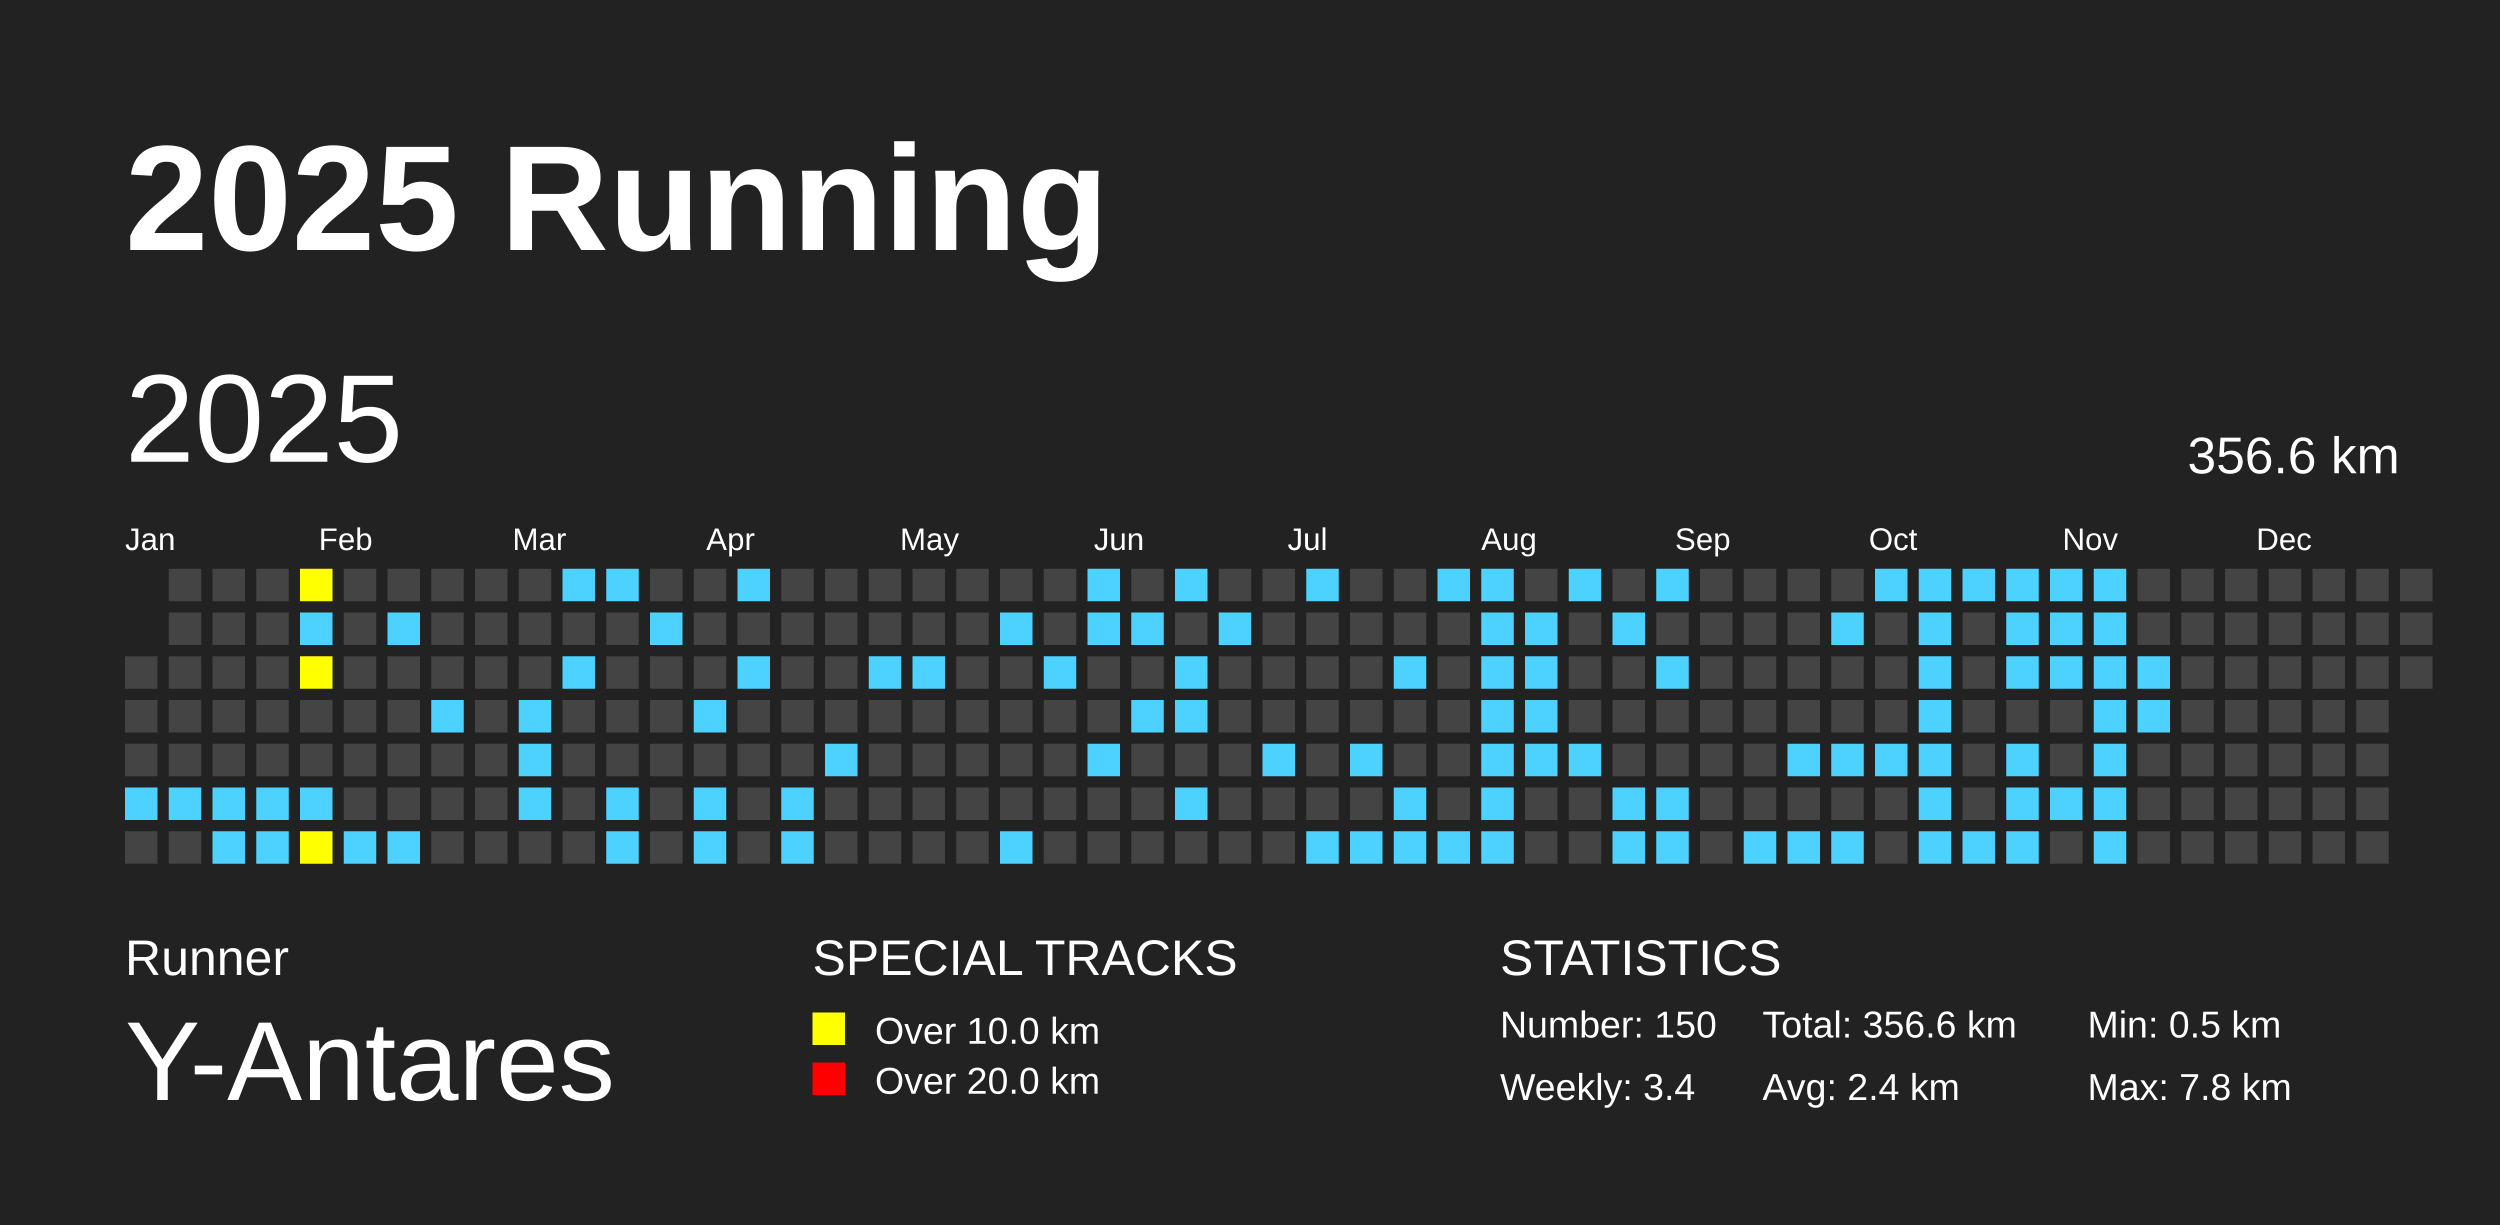
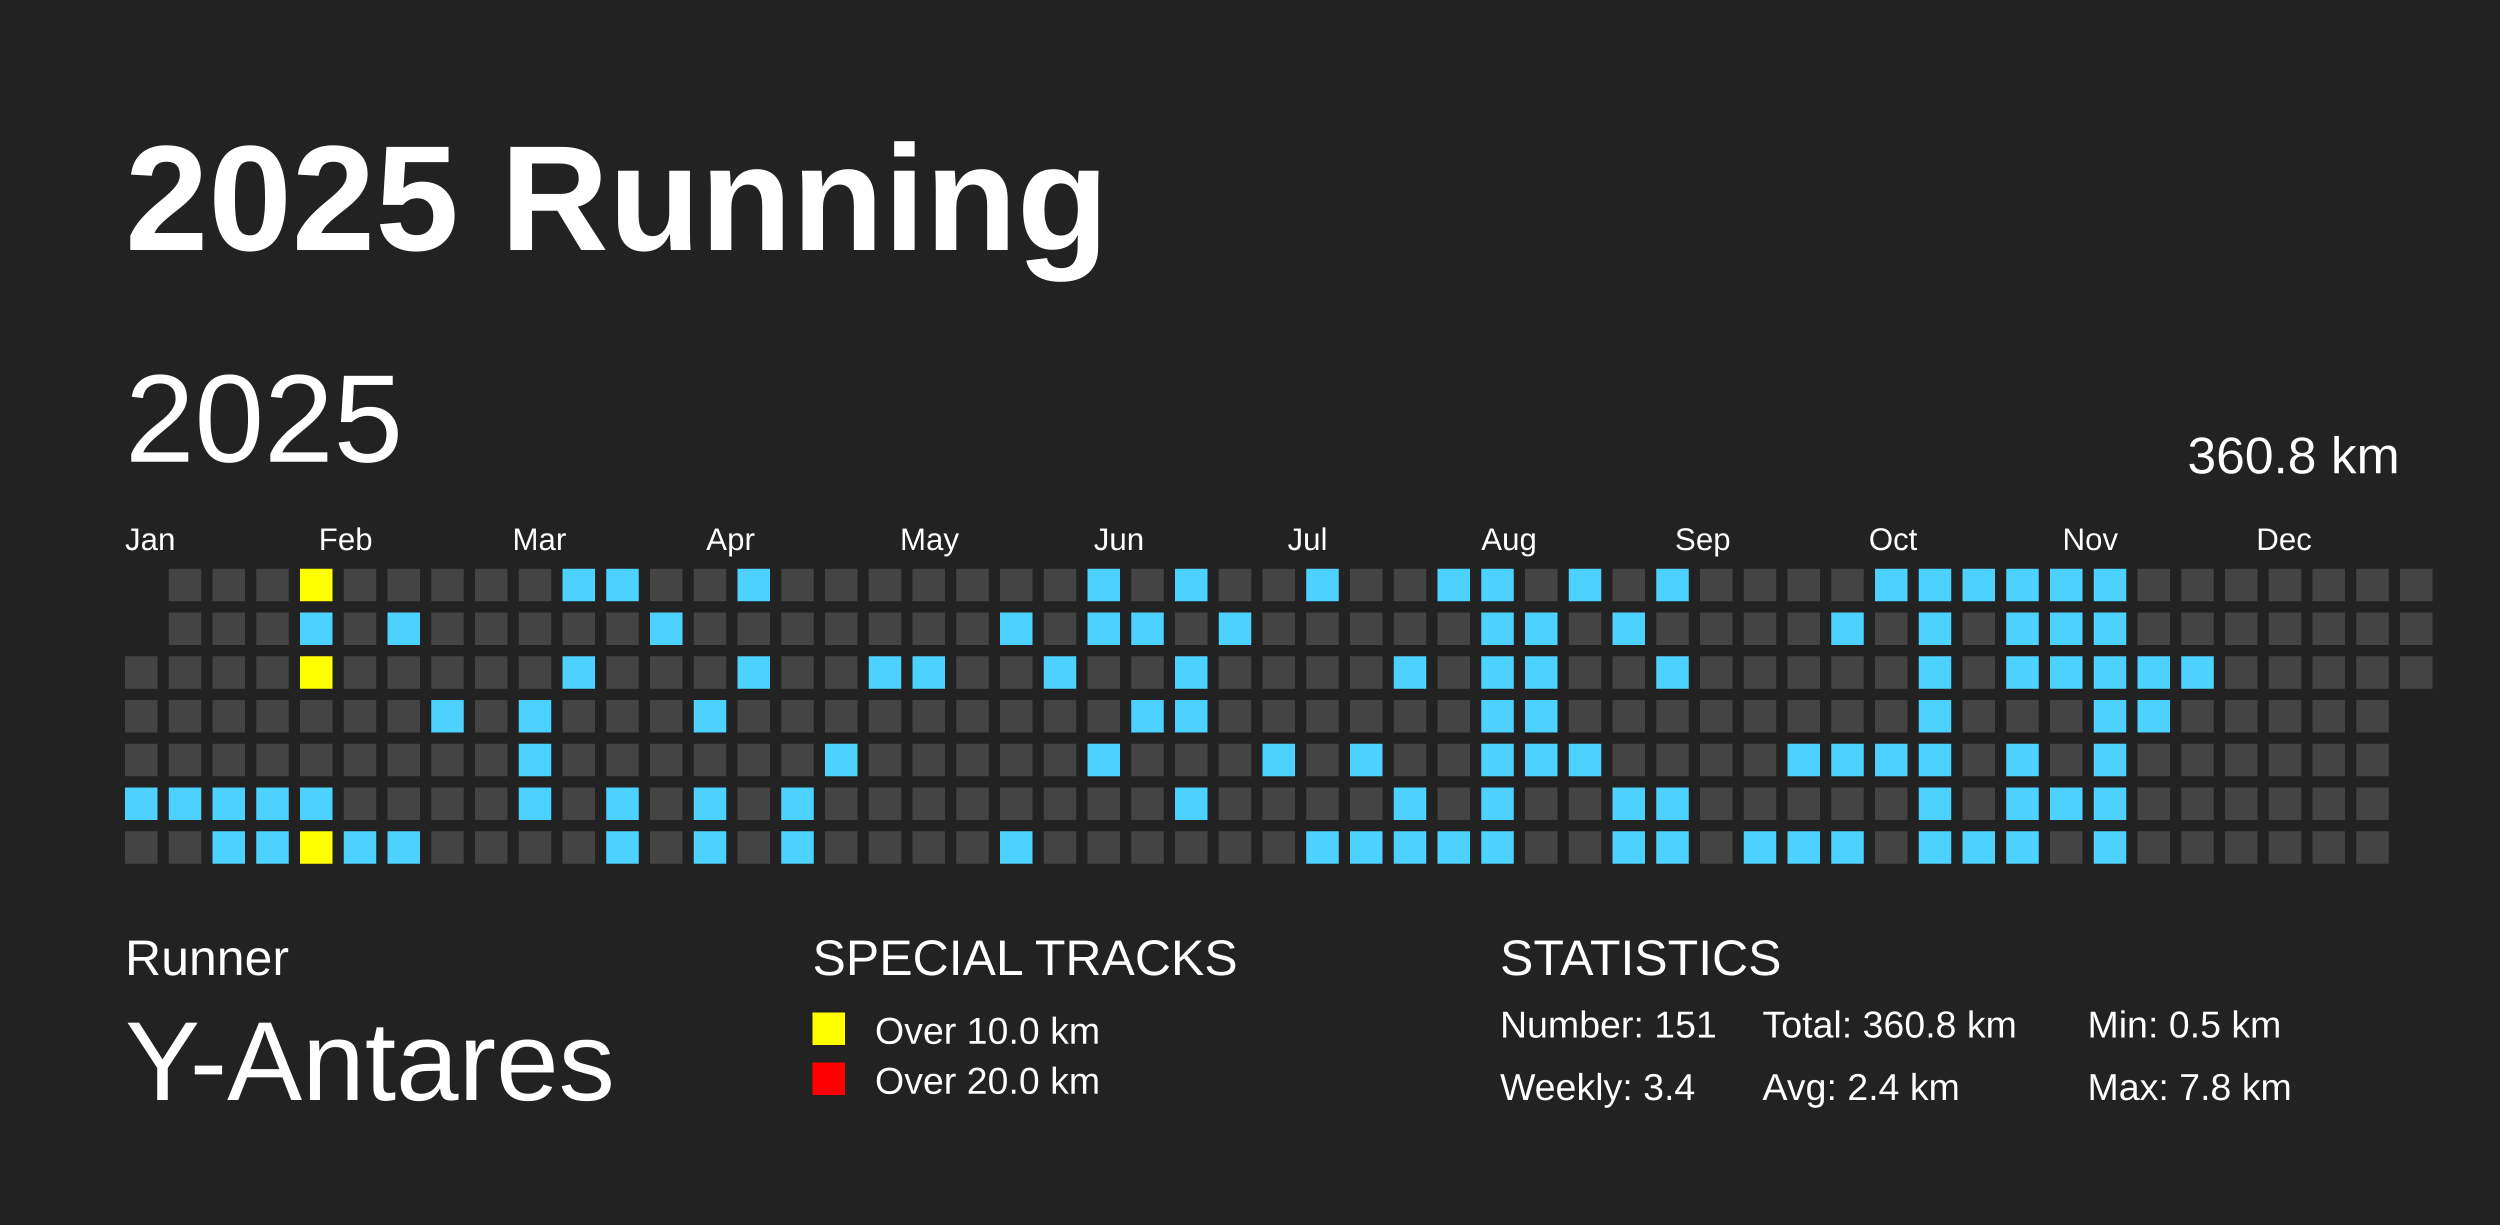
<svg xmlns="http://www.w3.org/2000/svg" baseProfile="full" height="98mm" version="1.1" viewBox="0,0,200,98" width="200mm">
  <defs />
  <rect fill="#222222" height="98" width="200" x="0" y="0" />
  <text fill="#FFFFFF" style="font-size:12px; font-family:Arial; font-weight:bold;" x="10" y="20">2025 Running</text>
  <text fill="#FFFFFF" style="font-size:4px; font-family:Arial" x="10" y="78">Runner</text>
  <text fill="#FFFFFF" style="font-size:9px; font-family:Arial" x="10" y="88">Y-Antares</text>
  <text fill="#FFFFFF" style="font-size:4px; font-family:Arial" x="65" y="78">SPECIAL TRACKS</text>
  <rect fill="yellow" height="2.6" width="2.6" x="65" y="81" />
  <text fill="#FFFFFF" style="font-size:3px; font-family:Arial" x="70" y="83.5">Over 10.0 km</text>
  <rect fill="red" height="2.6" width="2.6" x="65" y="85" />
  <text fill="#FFFFFF" style="font-size:3px; font-family:Arial" x="70" y="87.5">Over 20.0 km</text>
  <text fill="#FFFFFF" style="font-size:4px; font-family:Arial" x="120" y="78">STATISTICS</text>
-   <text fill="#FFFFFF" style="font-size:3px; font-family:Arial" x="120" y="83">Number: 150</text>
+   <text fill="#FFFFFF" style="font-size:3px; font-family:Arial" x="120" y="83">Number: 151</text>
  <text fill="#FFFFFF" style="font-size:3px; font-family:Arial" x="120" y="88">Weekly: 3.4</text>
-   <text fill="#FFFFFF" style="font-size:3px; font-family:Arial" x="141" y="83">Total: 356.6 km</text>
+   <text fill="#FFFFFF" style="font-size:3px; font-family:Arial" x="141" y="83">Total: 360.8 km</text>
  <text fill="#FFFFFF" style="font-size:3px; font-family:Arial" x="141" y="88">Avg: 2.4 km</text>
  <text fill="#FFFFFF" style="font-size:3px; font-family:Arial" x="167" y="83">Min: 0.5 km</text>
  <text fill="#FFFFFF" style="font-size:3px; font-family:Arial" x="167" y="88">Max: 7.8 km</text>
  <text dominant-baseline="hanging" fill="#FFFFFF" style="font-size:10.0px; font-family:Arial;" x="10" y="30">2025</text>
-   <text dominant-baseline="hanging" fill="#FFFFFF" style="font-size:4.125px; font-family:Arial;" x="175" y="35">356.6 km</text>
+   <text dominant-baseline="hanging" fill="#FFFFFF" style="font-size:4.125px; font-family:Arial;" x="175" y="35">360.8 km</text>
  <text fill="#FFFFFF" style="font-size:2.5px; font-family:Arial" x="10.0" y="44">Jan</text>
  <text fill="#FFFFFF" style="font-size:2.5px; font-family:Arial" x="25.5" y="44">Feb</text>
  <text fill="#FFFFFF" style="font-size:2.5px; font-family:Arial" x="41.0" y="44">Mar</text>
  <text fill="#FFFFFF" style="font-size:2.5px; font-family:Arial" x="56.5" y="44">Apr</text>
  <text fill="#FFFFFF" style="font-size:2.5px; font-family:Arial" x="72.0" y="44">May</text>
  <text fill="#FFFFFF" style="font-size:2.5px; font-family:Arial" x="87.5" y="44">Jun</text>
  <text fill="#FFFFFF" style="font-size:2.5px; font-family:Arial" x="103.0" y="44">Jul</text>
  <text fill="#FFFFFF" style="font-size:2.5px; font-family:Arial" x="118.5" y="44">Aug</text>
  <text fill="#FFFFFF" style="font-size:2.5px; font-family:Arial" x="134.0" y="44">Sep</text>
  <text fill="#FFFFFF" style="font-size:2.5px; font-family:Arial" x="149.5" y="44">Oct</text>
  <text fill="#FFFFFF" style="font-size:2.5px; font-family:Arial" x="165.0" y="44">Nov</text>
  <text fill="#FFFFFF" style="font-size:2.5px; font-family:Arial" x="180.5" y="44">Dec</text>
  <rect fill="#444444" height="2.6" width="2.6" x="10.0" y="52.5" />
  <rect fill="#444444" height="2.6" width="2.6" x="10.0" y="56.0" />
  <rect fill="#444444" height="2.6" width="2.6" x="10.0" y="59.5" />
  <rect fill="#4DD2FF" height="2.6" width="2.6" x="10.0" y="63.0" />
  <rect fill="#444444" height="2.6" width="2.6" x="10.0" y="66.5" />
  <rect fill="#444444" height="2.6" width="2.6" x="13.5" y="45.5" />
  <rect fill="#444444" height="2.6" width="2.6" x="13.5" y="49.0" />
  <rect fill="#444444" height="2.6" width="2.6" x="13.5" y="52.5" />
  <rect fill="#444444" height="2.6" width="2.6" x="13.5" y="56.0" />
  <rect fill="#444444" height="2.6" width="2.6" x="13.5" y="59.5" />
  <rect fill="#4DD2FF" height="2.6" width="2.6" x="13.5" y="63.0" />
  <rect fill="#444444" height="2.6" width="2.6" x="13.5" y="66.5" />
  <rect fill="#444444" height="2.6" width="2.6" x="17.0" y="45.5" />
  <rect fill="#444444" height="2.6" width="2.6" x="17.0" y="49.0" />
  <rect fill="#444444" height="2.6" width="2.6" x="17.0" y="52.5" />
  <rect fill="#444444" height="2.6" width="2.6" x="17.0" y="56.0" />
  <rect fill="#444444" height="2.6" width="2.6" x="17.0" y="59.5" />
  <rect fill="#4DD2FF" height="2.6" width="2.6" x="17.0" y="63.0" />
  <rect fill="#4DD2FF" height="2.6" width="2.6" x="17.0" y="66.5" />
  <rect fill="#444444" height="2.6" width="2.6" x="20.5" y="45.5" />
  <rect fill="#444444" height="2.6" width="2.6" x="20.5" y="49.0" />
  <rect fill="#444444" height="2.6" width="2.6" x="20.5" y="52.5" />
  <rect fill="#444444" height="2.6" width="2.6" x="20.5" y="56.0" />
  <rect fill="#444444" height="2.6" width="2.6" x="20.5" y="59.5" />
  <rect fill="#4DD2FF" height="2.6" width="2.6" x="20.5" y="63.0" />
  <rect fill="#4DD2FF" height="2.6" width="2.6" x="20.5" y="66.5" />
  <rect fill="yellow" height="2.6" width="2.6" x="24.0" y="45.5" />
  <rect fill="#4DD2FF" height="2.6" width="2.6" x="24.0" y="49.0" />
  <rect fill="yellow" height="2.6" width="2.6" x="24.0" y="52.5" />
  <rect fill="#444444" height="2.6" width="2.6" x="24.0" y="56.0" />
  <rect fill="#444444" height="2.6" width="2.6" x="24.0" y="59.5" />
  <rect fill="#4DD2FF" height="2.6" width="2.6" x="24.0" y="63.0" />
  <rect fill="yellow" height="2.6" width="2.6" x="24.0" y="66.5" />
  <rect fill="#444444" height="2.6" width="2.6" x="27.5" y="45.5" />
  <rect fill="#444444" height="2.6" width="2.6" x="27.5" y="49.0" />
  <rect fill="#444444" height="2.6" width="2.6" x="27.5" y="52.5" />
  <rect fill="#444444" height="2.6" width="2.6" x="27.5" y="56.0" />
  <rect fill="#444444" height="2.6" width="2.6" x="27.5" y="59.5" />
  <rect fill="#444444" height="2.6" width="2.6" x="27.5" y="63.0" />
  <rect fill="#4DD2FF" height="2.6" width="2.6" x="27.5" y="66.5" />
  <rect fill="#444444" height="2.6" width="2.6" x="31.0" y="45.5" />
  <rect fill="#4DD2FF" height="2.6" width="2.6" x="31.0" y="49.0" />
  <rect fill="#444444" height="2.6" width="2.6" x="31.0" y="52.5" />
  <rect fill="#444444" height="2.6" width="2.6" x="31.0" y="56.0" />
  <rect fill="#444444" height="2.6" width="2.6" x="31.0" y="59.5" />
  <rect fill="#444444" height="2.6" width="2.6" x="31.0" y="63.0" />
  <rect fill="#4DD2FF" height="2.6" width="2.6" x="31.0" y="66.5" />
  <rect fill="#444444" height="2.6" width="2.6" x="34.5" y="45.5" />
  <rect fill="#444444" height="2.6" width="2.6" x="34.5" y="49.0" />
  <rect fill="#444444" height="2.6" width="2.6" x="34.5" y="52.5" />
  <rect fill="#4DD2FF" height="2.6" width="2.6" x="34.5" y="56.0" />
  <rect fill="#444444" height="2.6" width="2.6" x="34.5" y="59.5" />
  <rect fill="#444444" height="2.6" width="2.6" x="34.5" y="63.0" />
  <rect fill="#444444" height="2.6" width="2.6" x="34.5" y="66.5" />
  <rect fill="#444444" height="2.6" width="2.6" x="38.0" y="45.5" />
  <rect fill="#444444" height="2.6" width="2.6" x="38.0" y="49.0" />
  <rect fill="#444444" height="2.6" width="2.6" x="38.0" y="52.5" />
  <rect fill="#444444" height="2.6" width="2.6" x="38.0" y="56.0" />
  <rect fill="#444444" height="2.6" width="2.6" x="38.0" y="59.5" />
  <rect fill="#444444" height="2.6" width="2.6" x="38.0" y="63.0" />
  <rect fill="#444444" height="2.6" width="2.6" x="38.0" y="66.5" />
  <rect fill="#444444" height="2.6" width="2.6" x="41.5" y="45.5" />
  <rect fill="#444444" height="2.6" width="2.6" x="41.5" y="49.0" />
  <rect fill="#444444" height="2.6" width="2.6" x="41.5" y="52.5" />
  <rect fill="#4DD2FF" height="2.6" width="2.6" x="41.5" y="56.0" />
  <rect fill="#4DD2FF" height="2.6" width="2.6" x="41.5" y="59.5" />
  <rect fill="#4DD2FF" height="2.6" width="2.6" x="41.5" y="63.0" />
  <rect fill="#444444" height="2.6" width="2.6" x="41.5" y="66.5" />
  <rect fill="#4DD2FF" height="2.6" width="2.6" x="45.0" y="45.5" />
  <rect fill="#444444" height="2.6" width="2.6" x="45.0" y="49.0" />
  <rect fill="#4DD2FF" height="2.6" width="2.6" x="45.0" y="52.5" />
  <rect fill="#444444" height="2.6" width="2.6" x="45.0" y="56.0" />
  <rect fill="#444444" height="2.6" width="2.6" x="45.0" y="59.5" />
  <rect fill="#444444" height="2.6" width="2.6" x="45.0" y="63.0" />
  <rect fill="#444444" height="2.6" width="2.6" x="45.0" y="66.5" />
  <rect fill="#4DD2FF" height="2.6" width="2.6" x="48.5" y="45.5" />
  <rect fill="#444444" height="2.6" width="2.6" x="48.5" y="49.0" />
  <rect fill="#444444" height="2.6" width="2.6" x="48.5" y="52.5" />
  <rect fill="#444444" height="2.6" width="2.6" x="48.5" y="56.0" />
  <rect fill="#444444" height="2.6" width="2.6" x="48.5" y="59.5" />
  <rect fill="#4DD2FF" height="2.6" width="2.6" x="48.5" y="63.0" />
  <rect fill="#4DD2FF" height="2.6" width="2.6" x="48.5" y="66.5" />
  <rect fill="#444444" height="2.6" width="2.6" x="52.0" y="45.5" />
  <rect fill="#4DD2FF" height="2.6" width="2.6" x="52.0" y="49.0" />
  <rect fill="#444444" height="2.6" width="2.6" x="52.0" y="52.5" />
  <rect fill="#444444" height="2.6" width="2.6" x="52.0" y="56.0" />
  <rect fill="#444444" height="2.6" width="2.6" x="52.0" y="59.5" />
  <rect fill="#444444" height="2.6" width="2.6" x="52.0" y="63.0" />
  <rect fill="#444444" height="2.6" width="2.6" x="52.0" y="66.5" />
  <rect fill="#444444" height="2.6" width="2.6" x="55.5" y="45.5" />
  <rect fill="#444444" height="2.6" width="2.6" x="55.5" y="49.0" />
  <rect fill="#444444" height="2.6" width="2.6" x="55.5" y="52.5" />
  <rect fill="#4DD2FF" height="2.6" width="2.6" x="55.5" y="56.0" />
  <rect fill="#444444" height="2.6" width="2.6" x="55.5" y="59.5" />
  <rect fill="#4DD2FF" height="2.6" width="2.6" x="55.5" y="63.0" />
  <rect fill="#4DD2FF" height="2.6" width="2.6" x="55.5" y="66.5" />
  <rect fill="#4DD2FF" height="2.6" width="2.6" x="59.0" y="45.5" />
  <rect fill="#444444" height="2.6" width="2.6" x="59.0" y="49.0" />
  <rect fill="#4DD2FF" height="2.6" width="2.6" x="59.0" y="52.5" />
  <rect fill="#444444" height="2.6" width="2.6" x="59.0" y="56.0" />
  <rect fill="#444444" height="2.6" width="2.6" x="59.0" y="59.5" />
  <rect fill="#444444" height="2.6" width="2.6" x="59.0" y="63.0" />
  <rect fill="#444444" height="2.6" width="2.6" x="59.0" y="66.5" />
  <rect fill="#444444" height="2.6" width="2.6" x="62.5" y="45.5" />
  <rect fill="#444444" height="2.6" width="2.6" x="62.5" y="49.0" />
  <rect fill="#444444" height="2.6" width="2.6" x="62.5" y="52.5" />
  <rect fill="#444444" height="2.6" width="2.6" x="62.5" y="56.0" />
  <rect fill="#444444" height="2.6" width="2.6" x="62.5" y="59.5" />
  <rect fill="#4DD2FF" height="2.6" width="2.6" x="62.5" y="63.0" />
  <rect fill="#4DD2FF" height="2.6" width="2.6" x="62.5" y="66.5" />
  <rect fill="#444444" height="2.6" width="2.6" x="66.0" y="45.5" />
  <rect fill="#444444" height="2.6" width="2.6" x="66.0" y="49.0" />
  <rect fill="#444444" height="2.6" width="2.6" x="66.0" y="52.5" />
  <rect fill="#444444" height="2.6" width="2.6" x="66.0" y="56.0" />
  <rect fill="#4DD2FF" height="2.6" width="2.6" x="66.0" y="59.5" />
  <rect fill="#444444" height="2.6" width="2.6" x="66.0" y="63.0" />
  <rect fill="#444444" height="2.6" width="2.6" x="66.0" y="66.5" />
  <rect fill="#444444" height="2.6" width="2.6" x="69.5" y="45.5" />
  <rect fill="#444444" height="2.6" width="2.6" x="69.5" y="49.0" />
  <rect fill="#4DD2FF" height="2.6" width="2.6" x="69.5" y="52.5" />
  <rect fill="#444444" height="2.6" width="2.6" x="69.5" y="56.0" />
  <rect fill="#444444" height="2.6" width="2.6" x="69.5" y="59.5" />
  <rect fill="#444444" height="2.6" width="2.6" x="69.5" y="63.0" />
  <rect fill="#444444" height="2.6" width="2.6" x="69.5" y="66.5" />
  <rect fill="#444444" height="2.6" width="2.6" x="73.0" y="45.5" />
  <rect fill="#444444" height="2.6" width="2.6" x="73.0" y="49.0" />
  <rect fill="#4DD2FF" height="2.6" width="2.6" x="73.0" y="52.5" />
  <rect fill="#444444" height="2.6" width="2.6" x="73.0" y="56.0" />
  <rect fill="#444444" height="2.6" width="2.6" x="73.0" y="59.5" />
  <rect fill="#444444" height="2.6" width="2.6" x="73.0" y="63.0" />
  <rect fill="#444444" height="2.6" width="2.6" x="73.0" y="66.5" />
  <rect fill="#444444" height="2.6" width="2.6" x="76.5" y="45.5" />
  <rect fill="#444444" height="2.6" width="2.6" x="76.5" y="49.0" />
  <rect fill="#444444" height="2.6" width="2.6" x="76.5" y="52.5" />
  <rect fill="#444444" height="2.6" width="2.6" x="76.5" y="56.0" />
  <rect fill="#444444" height="2.6" width="2.6" x="76.5" y="59.5" />
  <rect fill="#444444" height="2.6" width="2.6" x="76.5" y="63.0" />
  <rect fill="#444444" height="2.6" width="2.6" x="76.5" y="66.5" />
  <rect fill="#444444" height="2.6" width="2.6" x="80.0" y="45.5" />
  <rect fill="#4DD2FF" height="2.6" width="2.6" x="80.0" y="49.0" />
  <rect fill="#444444" height="2.6" width="2.6" x="80.0" y="52.5" />
  <rect fill="#444444" height="2.6" width="2.6" x="80.0" y="56.0" />
  <rect fill="#444444" height="2.6" width="2.6" x="80.0" y="59.5" />
  <rect fill="#444444" height="2.6" width="2.6" x="80.0" y="63.0" />
  <rect fill="#4DD2FF" height="2.6" width="2.6" x="80.0" y="66.5" />
  <rect fill="#444444" height="2.6" width="2.6" x="83.5" y="45.5" />
  <rect fill="#444444" height="2.6" width="2.6" x="83.5" y="49.0" />
  <rect fill="#4DD2FF" height="2.6" width="2.6" x="83.5" y="52.5" />
  <rect fill="#444444" height="2.6" width="2.6" x="83.5" y="56.0" />
  <rect fill="#444444" height="2.6" width="2.6" x="83.5" y="59.5" />
  <rect fill="#444444" height="2.6" width="2.6" x="83.5" y="63.0" />
  <rect fill="#444444" height="2.6" width="2.6" x="83.5" y="66.5" />
  <rect fill="#4DD2FF" height="2.6" width="2.6" x="87.0" y="45.5" />
  <rect fill="#4DD2FF" height="2.6" width="2.6" x="87.0" y="49.0" />
  <rect fill="#444444" height="2.6" width="2.6" x="87.0" y="52.5" />
  <rect fill="#444444" height="2.6" width="2.6" x="87.0" y="56.0" />
  <rect fill="#4DD2FF" height="2.6" width="2.6" x="87.0" y="59.5" />
  <rect fill="#444444" height="2.6" width="2.6" x="87.0" y="63.0" />
  <rect fill="#444444" height="2.6" width="2.6" x="87.0" y="66.5" />
  <rect fill="#444444" height="2.6" width="2.6" x="90.5" y="45.5" />
  <rect fill="#4DD2FF" height="2.6" width="2.6" x="90.5" y="49.0" />
  <rect fill="#444444" height="2.6" width="2.6" x="90.5" y="52.5" />
  <rect fill="#4DD2FF" height="2.6" width="2.6" x="90.5" y="56.0" />
  <rect fill="#444444" height="2.6" width="2.6" x="90.5" y="59.5" />
  <rect fill="#444444" height="2.6" width="2.6" x="90.5" y="63.0" />
  <rect fill="#444444" height="2.6" width="2.6" x="90.5" y="66.5" />
  <rect fill="#4DD2FF" height="2.6" width="2.6" x="94.0" y="45.5" />
  <rect fill="#444444" height="2.6" width="2.6" x="94.0" y="49.0" />
  <rect fill="#4DD2FF" height="2.6" width="2.6" x="94.0" y="52.5" />
  <rect fill="#4DD2FF" height="2.6" width="2.6" x="94.0" y="56.0" />
  <rect fill="#444444" height="2.6" width="2.6" x="94.0" y="59.5" />
  <rect fill="#4DD2FF" height="2.6" width="2.6" x="94.0" y="63.0" />
  <rect fill="#444444" height="2.6" width="2.6" x="94.0" y="66.5" />
  <rect fill="#444444" height="2.6" width="2.6" x="97.5" y="45.5" />
  <rect fill="#4DD2FF" height="2.6" width="2.6" x="97.5" y="49.0" />
  <rect fill="#444444" height="2.6" width="2.6" x="97.5" y="52.5" />
  <rect fill="#444444" height="2.6" width="2.6" x="97.5" y="56.0" />
  <rect fill="#444444" height="2.6" width="2.6" x="97.5" y="59.5" />
  <rect fill="#444444" height="2.6" width="2.6" x="97.5" y="63.0" />
  <rect fill="#444444" height="2.6" width="2.6" x="97.5" y="66.5" />
  <rect fill="#444444" height="2.6" width="2.6" x="101.0" y="45.5" />
  <rect fill="#444444" height="2.6" width="2.6" x="101.0" y="49.0" />
  <rect fill="#444444" height="2.6" width="2.6" x="101.0" y="52.5" />
  <rect fill="#444444" height="2.6" width="2.6" x="101.0" y="56.0" />
  <rect fill="#4DD2FF" height="2.6" width="2.6" x="101.0" y="59.5" />
  <rect fill="#444444" height="2.6" width="2.6" x="101.0" y="63.0" />
  <rect fill="#444444" height="2.6" width="2.6" x="101.0" y="66.5" />
  <rect fill="#4DD2FF" height="2.6" width="2.6" x="104.5" y="45.5" />
  <rect fill="#444444" height="2.6" width="2.6" x="104.5" y="49.0" />
  <rect fill="#444444" height="2.6" width="2.6" x="104.5" y="52.5" />
  <rect fill="#444444" height="2.6" width="2.6" x="104.5" y="56.0" />
  <rect fill="#444444" height="2.6" width="2.6" x="104.5" y="59.5" />
  <rect fill="#444444" height="2.6" width="2.6" x="104.5" y="63.0" />
  <rect fill="#4DD2FF" height="2.6" width="2.6" x="104.5" y="66.5" />
  <rect fill="#444444" height="2.6" width="2.6" x="108.0" y="45.5" />
  <rect fill="#444444" height="2.6" width="2.6" x="108.0" y="49.0" />
  <rect fill="#444444" height="2.6" width="2.6" x="108.0" y="52.5" />
  <rect fill="#444444" height="2.6" width="2.6" x="108.0" y="56.0" />
  <rect fill="#4DD2FF" height="2.6" width="2.6" x="108.0" y="59.5" />
  <rect fill="#444444" height="2.6" width="2.6" x="108.0" y="63.0" />
  <rect fill="#4DD2FF" height="2.6" width="2.6" x="108.0" y="66.5" />
  <rect fill="#444444" height="2.6" width="2.6" x="111.5" y="45.5" />
  <rect fill="#444444" height="2.6" width="2.6" x="111.5" y="49.0" />
  <rect fill="#4DD2FF" height="2.6" width="2.6" x="111.5" y="52.5" />
  <rect fill="#444444" height="2.6" width="2.6" x="111.5" y="56.0" />
  <rect fill="#444444" height="2.6" width="2.6" x="111.5" y="59.5" />
  <rect fill="#4DD2FF" height="2.6" width="2.6" x="111.5" y="63.0" />
  <rect fill="#4DD2FF" height="2.6" width="2.6" x="111.5" y="66.5" />
  <rect fill="#4DD2FF" height="2.6" width="2.6" x="115.0" y="45.5" />
  <rect fill="#444444" height="2.6" width="2.6" x="115.0" y="49.0" />
  <rect fill="#444444" height="2.6" width="2.6" x="115.0" y="52.5" />
  <rect fill="#444444" height="2.6" width="2.6" x="115.0" y="56.0" />
  <rect fill="#444444" height="2.6" width="2.6" x="115.0" y="59.5" />
  <rect fill="#444444" height="2.6" width="2.6" x="115.0" y="63.0" />
  <rect fill="#4DD2FF" height="2.6" width="2.6" x="115.0" y="66.5" />
  <rect fill="#4DD2FF" height="2.6" width="2.6" x="118.5" y="45.5" />
  <rect fill="#4DD2FF" height="2.6" width="2.6" x="118.5" y="49.0" />
  <rect fill="#4DD2FF" height="2.6" width="2.6" x="118.5" y="52.5" />
  <rect fill="#4DD2FF" height="2.6" width="2.6" x="118.5" y="56.0" />
  <rect fill="#4DD2FF" height="2.6" width="2.6" x="118.5" y="59.5" />
  <rect fill="#4DD2FF" height="2.6" width="2.6" x="118.5" y="63.0" />
  <rect fill="#4DD2FF" height="2.6" width="2.6" x="118.5" y="66.5" />
  <rect fill="#444444" height="2.6" width="2.6" x="122.0" y="45.5" />
  <rect fill="#4DD2FF" height="2.6" width="2.6" x="122.0" y="49.0" />
  <rect fill="#4DD2FF" height="2.6" width="2.6" x="122.0" y="52.5" />
  <rect fill="#4DD2FF" height="2.6" width="2.6" x="122.0" y="56.0" />
  <rect fill="#4DD2FF" height="2.6" width="2.6" x="122.0" y="59.5" />
  <rect fill="#444444" height="2.6" width="2.6" x="122.0" y="63.0" />
  <rect fill="#444444" height="2.6" width="2.6" x="122.0" y="66.5" />
  <rect fill="#4DD2FF" height="2.6" width="2.6" x="125.5" y="45.5" />
  <rect fill="#444444" height="2.6" width="2.6" x="125.5" y="49.0" />
  <rect fill="#444444" height="2.6" width="2.6" x="125.5" y="52.5" />
  <rect fill="#444444" height="2.6" width="2.6" x="125.5" y="56.0" />
  <rect fill="#4DD2FF" height="2.6" width="2.6" x="125.5" y="59.5" />
  <rect fill="#444444" height="2.6" width="2.6" x="125.5" y="63.0" />
  <rect fill="#444444" height="2.6" width="2.6" x="125.5" y="66.5" />
  <rect fill="#444444" height="2.6" width="2.6" x="129.0" y="45.5" />
  <rect fill="#4DD2FF" height="2.6" width="2.6" x="129.0" y="49.0" />
  <rect fill="#444444" height="2.6" width="2.6" x="129.0" y="52.5" />
  <rect fill="#444444" height="2.6" width="2.6" x="129.0" y="56.0" />
  <rect fill="#444444" height="2.6" width="2.6" x="129.0" y="59.5" />
  <rect fill="#4DD2FF" height="2.6" width="2.6" x="129.0" y="63.0" />
  <rect fill="#4DD2FF" height="2.6" width="2.6" x="129.0" y="66.5" />
  <rect fill="#4DD2FF" height="2.6" width="2.6" x="132.5" y="45.5" />
  <rect fill="#444444" height="2.6" width="2.6" x="132.5" y="49.0" />
  <rect fill="#4DD2FF" height="2.6" width="2.6" x="132.5" y="52.5" />
  <rect fill="#444444" height="2.6" width="2.6" x="132.5" y="56.0" />
  <rect fill="#444444" height="2.6" width="2.6" x="132.5" y="59.5" />
  <rect fill="#4DD2FF" height="2.6" width="2.6" x="132.5" y="63.0" />
  <rect fill="#4DD2FF" height="2.6" width="2.6" x="132.5" y="66.5" />
  <rect fill="#444444" height="2.6" width="2.6" x="136.0" y="45.5" />
  <rect fill="#444444" height="2.6" width="2.6" x="136.0" y="49.0" />
  <rect fill="#444444" height="2.6" width="2.6" x="136.0" y="52.5" />
  <rect fill="#444444" height="2.6" width="2.6" x="136.0" y="56.0" />
  <rect fill="#444444" height="2.6" width="2.6" x="136.0" y="59.5" />
  <rect fill="#444444" height="2.6" width="2.6" x="136.0" y="63.0" />
  <rect fill="#444444" height="2.6" width="2.6" x="136.0" y="66.5" />
  <rect fill="#444444" height="2.6" width="2.6" x="139.5" y="45.5" />
  <rect fill="#444444" height="2.6" width="2.6" x="139.5" y="49.0" />
  <rect fill="#444444" height="2.6" width="2.6" x="139.5" y="52.5" />
  <rect fill="#444444" height="2.6" width="2.6" x="139.5" y="56.0" />
  <rect fill="#444444" height="2.6" width="2.6" x="139.5" y="59.5" />
  <rect fill="#444444" height="2.6" width="2.6" x="139.5" y="63.0" />
  <rect fill="#4DD2FF" height="2.6" width="2.6" x="139.5" y="66.5" />
  <rect fill="#444444" height="2.6" width="2.6" x="143.0" y="45.5" />
  <rect fill="#444444" height="2.6" width="2.6" x="143.0" y="49.0" />
  <rect fill="#444444" height="2.6" width="2.6" x="143.0" y="52.5" />
  <rect fill="#444444" height="2.6" width="2.6" x="143.0" y="56.0" />
  <rect fill="#4DD2FF" height="2.6" width="2.6" x="143.0" y="59.5" />
  <rect fill="#444444" height="2.6" width="2.6" x="143.0" y="63.0" />
  <rect fill="#4DD2FF" height="2.6" width="2.6" x="143.0" y="66.5" />
  <rect fill="#444444" height="2.6" width="2.6" x="146.5" y="45.5" />
  <rect fill="#4DD2FF" height="2.6" width="2.6" x="146.5" y="49.0" />
  <rect fill="#444444" height="2.6" width="2.6" x="146.5" y="52.5" />
  <rect fill="#444444" height="2.6" width="2.6" x="146.5" y="56.0" />
  <rect fill="#4DD2FF" height="2.6" width="2.6" x="146.5" y="59.5" />
  <rect fill="#444444" height="2.6" width="2.6" x="146.5" y="63.0" />
  <rect fill="#4DD2FF" height="2.6" width="2.6" x="146.5" y="66.5" />
  <rect fill="#4DD2FF" height="2.6" width="2.6" x="150.0" y="45.5" />
  <rect fill="#444444" height="2.6" width="2.6" x="150.0" y="49.0" />
  <rect fill="#444444" height="2.6" width="2.6" x="150.0" y="52.5" />
  <rect fill="#444444" height="2.6" width="2.6" x="150.0" y="56.0" />
  <rect fill="#4DD2FF" height="2.6" width="2.6" x="150.0" y="59.5" />
  <rect fill="#444444" height="2.6" width="2.6" x="150.0" y="63.0" />
  <rect fill="#444444" height="2.6" width="2.6" x="150.0" y="66.5" />
  <rect fill="#4DD2FF" height="2.6" width="2.6" x="153.5" y="45.5" />
  <rect fill="#4DD2FF" height="2.6" width="2.6" x="153.5" y="49.0" />
  <rect fill="#4DD2FF" height="2.6" width="2.6" x="153.5" y="52.5" />
  <rect fill="#4DD2FF" height="2.6" width="2.6" x="153.5" y="56.0" />
  <rect fill="#4DD2FF" height="2.6" width="2.6" x="153.5" y="59.5" />
  <rect fill="#4DD2FF" height="2.6" width="2.6" x="153.5" y="63.0" />
  <rect fill="#4DD2FF" height="2.6" width="2.6" x="153.5" y="66.5" />
  <rect fill="#4DD2FF" height="2.6" width="2.6" x="157.0" y="45.5" />
  <rect fill="#444444" height="2.6" width="2.6" x="157.0" y="49.0" />
  <rect fill="#444444" height="2.6" width="2.6" x="157.0" y="52.5" />
  <rect fill="#444444" height="2.6" width="2.6" x="157.0" y="56.0" />
  <rect fill="#444444" height="2.6" width="2.6" x="157.0" y="59.5" />
  <rect fill="#444444" height="2.6" width="2.6" x="157.0" y="63.0" />
  <rect fill="#4DD2FF" height="2.6" width="2.6" x="157.0" y="66.5" />
  <rect fill="#4DD2FF" height="2.6" width="2.6" x="160.5" y="45.5" />
  <rect fill="#4DD2FF" height="2.6" width="2.6" x="160.5" y="49.0" />
  <rect fill="#4DD2FF" height="2.6" width="2.6" x="160.5" y="52.5" />
  <rect fill="#444444" height="2.6" width="2.6" x="160.5" y="56.0" />
  <rect fill="#4DD2FF" height="2.6" width="2.6" x="160.5" y="59.5" />
  <rect fill="#4DD2FF" height="2.6" width="2.6" x="160.5" y="63.0" />
  <rect fill="#4DD2FF" height="2.6" width="2.6" x="160.5" y="66.5" />
  <rect fill="#4DD2FF" height="2.6" width="2.6" x="164.0" y="45.5" />
  <rect fill="#4DD2FF" height="2.6" width="2.6" x="164.0" y="49.0" />
  <rect fill="#4DD2FF" height="2.6" width="2.6" x="164.0" y="52.5" />
  <rect fill="#444444" height="2.6" width="2.6" x="164.0" y="56.0" />
  <rect fill="#444444" height="2.6" width="2.6" x="164.0" y="59.5" />
  <rect fill="#4DD2FF" height="2.6" width="2.6" x="164.0" y="63.0" />
  <rect fill="#444444" height="2.6" width="2.6" x="164.0" y="66.5" />
  <rect fill="#4DD2FF" height="2.6" width="2.6" x="167.5" y="45.5" />
  <rect fill="#4DD2FF" height="2.6" width="2.6" x="167.5" y="49.0" />
  <rect fill="#4DD2FF" height="2.6" width="2.6" x="167.5" y="52.5" />
  <rect fill="#4DD2FF" height="2.6" width="2.6" x="167.5" y="56.0" />
  <rect fill="#4DD2FF" height="2.6" width="2.6" x="167.5" y="59.5" />
  <rect fill="#4DD2FF" height="2.6" width="2.6" x="167.5" y="63.0" />
  <rect fill="#4DD2FF" height="2.6" width="2.6" x="167.5" y="66.5" />
  <rect fill="#444444" height="2.6" width="2.6" x="171.0" y="45.5" />
  <rect fill="#444444" height="2.6" width="2.6" x="171.0" y="49.0" />
  <rect fill="#4DD2FF" height="2.6" width="2.6" x="171.0" y="52.5" />
  <rect fill="#4DD2FF" height="2.6" width="2.6" x="171.0" y="56.0" />
  <rect fill="#444444" height="2.6" width="2.6" x="171.0" y="59.5" />
  <rect fill="#444444" height="2.6" width="2.6" x="171.0" y="63.0" />
  <rect fill="#444444" height="2.6" width="2.6" x="171.0" y="66.5" />
  <rect fill="#444444" height="2.6" width="2.6" x="174.5" y="45.5" />
  <rect fill="#444444" height="2.6" width="2.6" x="174.5" y="49.0" />
-   <rect fill="#444444" height="2.6" width="2.6" x="174.5" y="52.5" />
+   <rect fill="#4DD2FF" height="2.6" width="2.6" x="174.5" y="52.5" />
  <rect fill="#444444" height="2.6" width="2.6" x="174.5" y="56.0" />
  <rect fill="#444444" height="2.6" width="2.6" x="174.5" y="59.5" />
  <rect fill="#444444" height="2.6" width="2.6" x="174.5" y="63.0" />
  <rect fill="#444444" height="2.6" width="2.6" x="174.5" y="66.5" />
  <rect fill="#444444" height="2.6" width="2.6" x="178.0" y="45.5" />
  <rect fill="#444444" height="2.6" width="2.6" x="178.0" y="49.0" />
  <rect fill="#444444" height="2.6" width="2.6" x="178.0" y="52.5" />
  <rect fill="#444444" height="2.6" width="2.6" x="178.0" y="56.0" />
  <rect fill="#444444" height="2.6" width="2.6" x="178.0" y="59.5" />
  <rect fill="#444444" height="2.6" width="2.6" x="178.0" y="63.0" />
  <rect fill="#444444" height="2.6" width="2.6" x="178.0" y="66.5" />
  <rect fill="#444444" height="2.6" width="2.6" x="181.5" y="45.5" />
  <rect fill="#444444" height="2.6" width="2.6" x="181.5" y="49.0" />
  <rect fill="#444444" height="2.6" width="2.6" x="181.5" y="52.5" />
  <rect fill="#444444" height="2.6" width="2.6" x="181.5" y="56.0" />
  <rect fill="#444444" height="2.6" width="2.6" x="181.5" y="59.5" />
  <rect fill="#444444" height="2.6" width="2.6" x="181.5" y="63.0" />
  <rect fill="#444444" height="2.6" width="2.6" x="181.5" y="66.5" />
  <rect fill="#444444" height="2.6" width="2.6" x="185.0" y="45.5" />
  <rect fill="#444444" height="2.6" width="2.6" x="185.0" y="49.0" />
  <rect fill="#444444" height="2.6" width="2.6" x="185.0" y="52.5" />
  <rect fill="#444444" height="2.6" width="2.6" x="185.0" y="56.0" />
  <rect fill="#444444" height="2.6" width="2.6" x="185.0" y="59.5" />
  <rect fill="#444444" height="2.6" width="2.6" x="185.0" y="63.0" />
  <rect fill="#444444" height="2.6" width="2.6" x="185.0" y="66.5" />
  <rect fill="#444444" height="2.6" width="2.6" x="188.5" y="45.5" />
  <rect fill="#444444" height="2.6" width="2.6" x="188.5" y="49.0" />
  <rect fill="#444444" height="2.6" width="2.6" x="188.5" y="52.5" />
  <rect fill="#444444" height="2.6" width="2.6" x="188.5" y="56.0" />
  <rect fill="#444444" height="2.6" width="2.6" x="188.5" y="59.5" />
  <rect fill="#444444" height="2.6" width="2.6" x="188.5" y="63.0" />
  <rect fill="#444444" height="2.6" width="2.6" x="188.5" y="66.5" />
  <rect fill="#444444" height="2.6" width="2.6" x="192.0" y="45.5" />
  <rect fill="#444444" height="2.6" width="2.6" x="192.0" y="49.0" />
  <rect fill="#444444" height="2.6" width="2.6" x="192.0" y="52.5" />
</svg>
